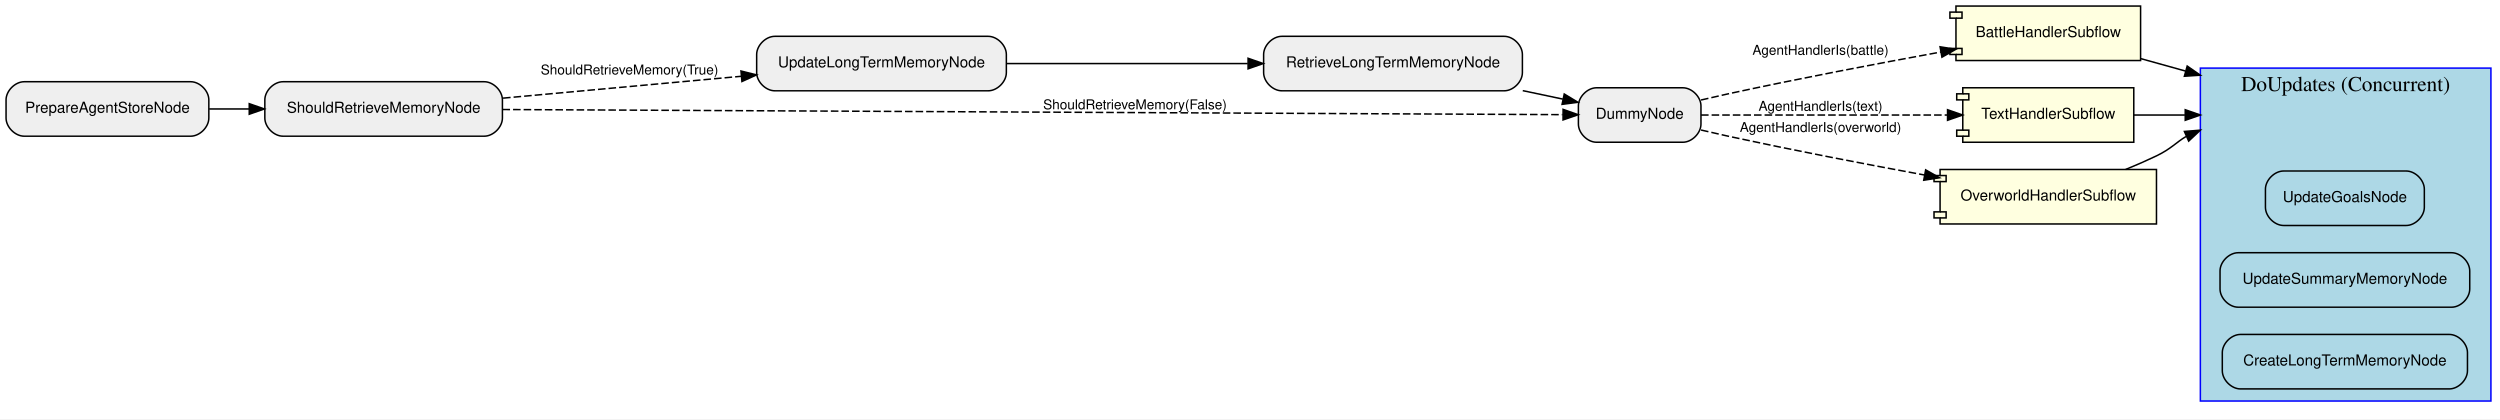
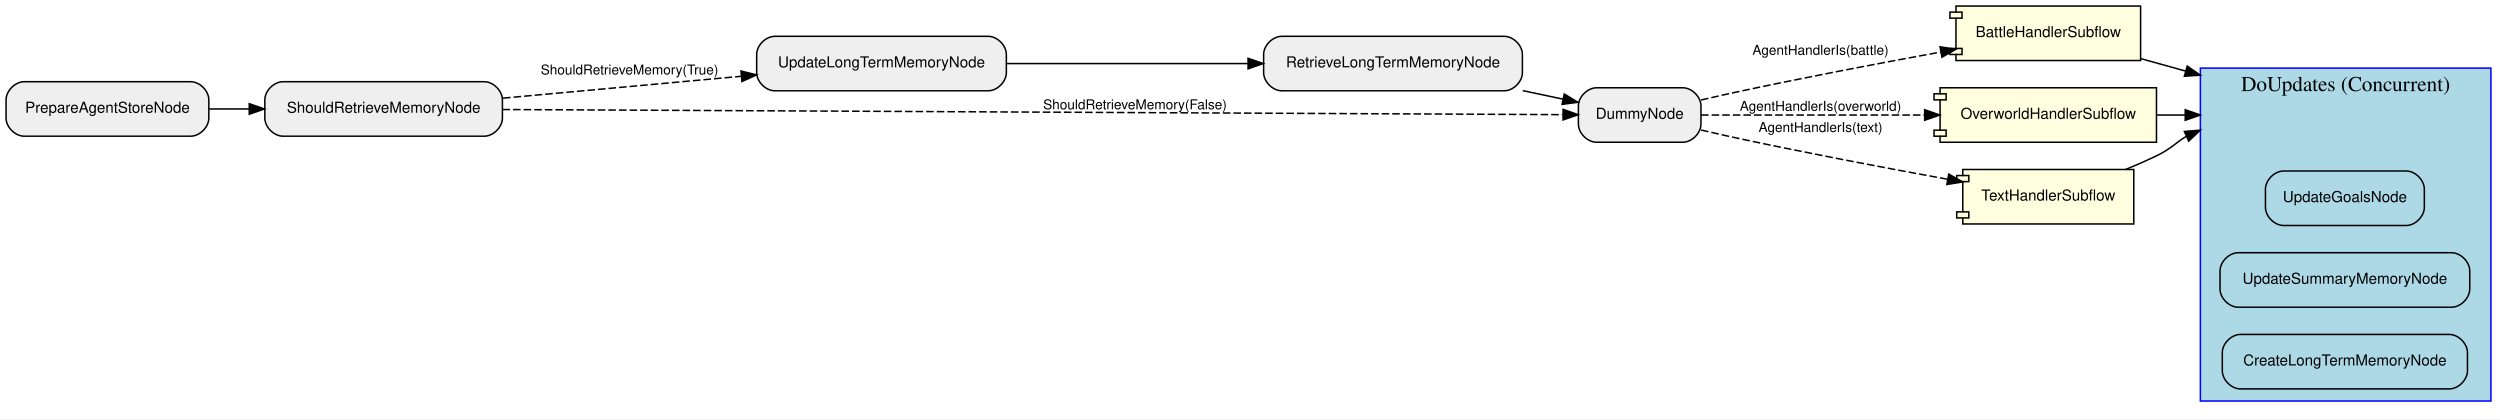
<svg xmlns="http://www.w3.org/2000/svg" width="1652pt" height="277pt" viewBox="0.00 0.00 1652.00 277.00">
  <g id="graph0" class="graph" transform="scale(1 1) rotate(0) translate(4 273)">
    <polygon fill="white" stroke="transparent" points="-4,4 -4,-273 1648,-273 1648,4 -4,4" />
    <g id="clust1" class="cluster">
      <polygon fill="lightblue" stroke="blue" points="1450,-8 1450,-228 1642,-228 1642,-8 1450,-8" />
      <text text-anchor="middle" x="1546" y="-212.8" font-family="Times,serif" font-size="14.00">DoUpdates (Concurrent)</text>
    </g>
    <g id="node3" class="node">
      <path fill="lightblue" stroke="black" d="M1586,-160C1586,-160 1505,-160 1505,-160 1499,-160 1493,-154 1493,-148 1493,-148 1493,-136 1493,-136 1493,-130 1499,-124 1505,-124 1505,-124 1586,-124 1586,-124 1592,-124 1598,-130 1598,-136 1598,-136 1598,-148 1598,-148 1598,-154 1592,-160 1586,-160" />
      <text text-anchor="middle" x="1545.5" y="-139.5" font-family="Helvetica,sans-Serif" font-size="10.00">UpdateGoalsNode</text>
    </g>
    <g id="node4" class="node">
      <path fill="lightblue" stroke="black" d="M1616,-106C1616,-106 1475,-106 1475,-106 1469,-106 1463,-100 1463,-94 1463,-94 1463,-82 1463,-82 1463,-76 1469,-70 1475,-70 1475,-70 1616,-70 1616,-70 1622,-70 1628,-76 1628,-82 1628,-82 1628,-94 1628,-94 1628,-100 1622,-106 1616,-106" />
      <text text-anchor="middle" x="1545.5" y="-85.5" font-family="Helvetica,sans-Serif" font-size="10.00">UpdateSummaryMemoryNode</text>
    </g>
    <g id="node5" class="node">
      <path fill="lightblue" stroke="black" d="M1614.5,-52C1614.5,-52 1476.5,-52 1476.5,-52 1470.5,-52 1464.5,-46 1464.5,-40 1464.5,-40 1464.5,-28 1464.5,-28 1464.5,-22 1470.5,-16 1476.5,-16 1476.5,-16 1614.5,-16 1614.5,-16 1620.5,-16 1626.5,-22 1626.5,-28 1626.5,-28 1626.5,-40 1626.5,-40 1626.5,-46 1620.5,-52 1614.5,-52" />
      <text text-anchor="middle" x="1545.5" y="-31.5" font-family="Helvetica,sans-Serif" font-size="10.00">CreateLongTermMemoryNode</text>
    </g>
    <g id="node6" class="node">
+       <polygon fill="lightyellow" stroke="black" points="1410.5,-269 1288.5,-269 1288.5,-265 1284.5,-265 1284.5,-261 1288.5,-261 1288.5,-241 1284.5,-241 1284.5,-237 1288.5,-237 1288.5,-233 1410.5,-233 1410.5,-269" />
+       <polyline fill="none" stroke="black" points="1288.5,-265 1292.5,-265 1292.5,-261 1288.5,-261 " />
+       <polyline fill="none" stroke="black" points="1288.5,-241 1292.5,-241 1292.5,-237 1288.5,-237 " />
+       <text text-anchor="middle" x="1349.5" y="-248.5" font-family="Helvetica,sans-Serif" font-size="10.00">BattleHandlerSubflow</text>
+     </g>
+     <g id="edge10" class="edge">
+       <path fill="none" stroke="black" d="M1410.55,-234.28C1420.05,-231.64 1430.09,-228.84 1440.25,-226.02" />
+       <polygon fill="black" stroke="black" points="1441.31,-229.36 1450,-223.3 1439.43,-222.61 1441.31,-229.36" />
+     </g>
+     <g id="node7" class="node">
+       <path fill="#efefef" stroke="black" d="M649,-249C649,-249 508,-249 508,-249 502,-249 496,-243 496,-237 496,-237 496,-225 496,-225 496,-219 502,-213 508,-213 508,-213 649,-213 649,-213 655,-213 661,-219 661,-225 661,-225 661,-237 661,-237 661,-243 655,-249 649,-249" />
+       <text text-anchor="middle" x="578.5" y="-228.5" font-family="Helvetica,sans-Serif" font-size="10.00">UpdateLongTermMemoryNode</text>
+     </g>
+     <g id="node9" class="node">
+       <path fill="#efefef" stroke="black" d="M990,-249C990,-249 843,-249 843,-249 837,-249 831,-243 831,-237 831,-237 831,-225 831,-225 831,-219 837,-213 843,-213 843,-213 990,-213 990,-213 996,-213 1002,-219 1002,-225 1002,-225 1002,-237 1002,-237 1002,-243 996,-249 990,-249" />
+       <text text-anchor="middle" x="916.5" y="-228.5" font-family="Helvetica,sans-Serif" font-size="10.00">RetrieveLongTermMemoryNode</text>
+     </g>
+     <g id="edge3" class="edge">
+       <path fill="none" stroke="black" d="M661.27,-231C709.33,-231 770.32,-231 820.52,-231" />
+       <polygon fill="black" stroke="black" points="820.73,-234.5 830.73,-231 820.73,-227.5 820.73,-234.5" />
+     </g>
+     <g id="node8" class="node">
      <path fill="#efefef" stroke="black" d="M122,-219C122,-219 12,-219 12,-219 6,-219 0,-213 0,-207 0,-207 0,-195 0,-195 0,-189 6,-183 12,-183 12,-183 122,-183 122,-183 128,-183 134,-189 134,-195 134,-195 134,-207 134,-207 134,-213 128,-219 122,-219" />
      <text text-anchor="middle" x="67" y="-198.5" font-family="Helvetica,sans-Serif" font-size="10.00">PrepareAgentStoreNode</text>
    </g>
    <g id="node11" class="node">
      <path fill="#efefef" stroke="black" d="M316,-219C316,-219 183,-219 183,-219 177,-219 171,-213 171,-207 171,-207 171,-195 171,-195 171,-189 177,-183 183,-183 183,-183 316,-183 316,-183 322,-183 328,-189 328,-195 328,-195 328,-207 328,-207 328,-213 322,-219 316,-219" />
      <text text-anchor="middle" x="249.5" y="-198.5" font-family="Helvetica,sans-Serif" font-size="10.00">ShouldRetrieveMemoryNode</text>
    </g>
    <g id="edge1" class="edge">
      <path fill="none" stroke="black" d="M134.19,-201C142.81,-201 151.76,-201 160.67,-201" />
      <polygon fill="black" stroke="black" points="160.7,-204.5 170.7,-201 160.7,-197.5 160.7,-204.5" />
    </g>
-     <g id="node7" class="node">
-       <polygon fill="lightyellow" stroke="black" points="1410.5,-269 1288.5,-269 1288.5,-265 1284.5,-265 1284.5,-261 1288.5,-261 1288.5,-241 1284.5,-241 1284.5,-237 1288.5,-237 1288.5,-233 1410.5,-233 1410.5,-269" />
-       <polyline fill="none" stroke="black" points="1288.5,-265 1292.5,-265 1292.5,-261 1288.5,-261 " />
-       <polyline fill="none" stroke="black" points="1288.5,-241 1292.5,-241 1292.5,-237 1288.5,-237 " />
-       <text text-anchor="middle" x="1349.5" y="-248.5" font-family="Helvetica,sans-Serif" font-size="10.00">BattleHandlerSubflow</text>
-     </g>
-     <g id="edge10" class="edge">
-       <path fill="none" stroke="black" d="M1410.55,-234.28C1420.05,-231.64 1430.09,-228.84 1440.25,-226.02" />
-       <polygon fill="black" stroke="black" points="1441.31,-229.36 1450,-223.3 1439.43,-222.61 1441.31,-229.36" />
-     </g>
-     <g id="node8" class="node">
-       <path fill="#efefef" stroke="black" d="M990,-249C990,-249 843,-249 843,-249 837,-249 831,-243 831,-237 831,-237 831,-225 831,-225 831,-219 837,-213 843,-213 843,-213 990,-213 990,-213 996,-213 1002,-219 1002,-225 1002,-225 1002,-237 1002,-237 1002,-243 996,-249 990,-249" />
-       <text text-anchor="middle" x="916.5" y="-228.5" font-family="Helvetica,sans-Serif" font-size="10.00">RetrieveLongTermMemoryNode</text>
-     </g>
-     <g id="node13" class="node">
+     <g id="node10" class="node">
      <path fill="#efefef" stroke="black" d="M1108,-215C1108,-215 1051,-215 1051,-215 1045,-215 1039,-209 1039,-203 1039,-203 1039,-191 1039,-191 1039,-185 1045,-179 1051,-179 1051,-179 1108,-179 1108,-179 1114,-179 1120,-185 1120,-191 1120,-191 1120,-203 1120,-203 1120,-209 1114,-215 1108,-215" />
      <text text-anchor="middle" x="1079.5" y="-194.5" font-family="Helvetica,sans-Serif" font-size="10.00">DummyNode</text>
    </g>
    <g id="edge5" class="edge">
      <path fill="none" stroke="black" d="M1002.24,-213.1C1011.29,-211.19 1020.27,-209.3 1028.71,-207.51" />
      <polygon fill="black" stroke="black" points="1029.66,-210.89 1038.72,-205.4 1028.21,-204.04 1029.66,-210.89" />
    </g>
-     <g id="node9" class="node">
-       <polygon fill="lightyellow" stroke="black" points="1406,-215 1293,-215 1293,-211 1289,-211 1289,-207 1293,-207 1293,-187 1289,-187 1289,-183 1293,-183 1293,-179 1406,-179 1406,-215" />
-       <polyline fill="none" stroke="black" points="1293,-211 1297,-211 1297,-207 1293,-207 " />
-       <polyline fill="none" stroke="black" points="1293,-187 1297,-187 1297,-183 1293,-183 " />
-       <text text-anchor="middle" x="1349.5" y="-194.5" font-family="Helvetica,sans-Serif" font-size="10.00">TextHandlerSubflow</text>
+     <g id="edge7" class="edge">
+       <path fill="none" stroke="black" stroke-dasharray="5,2" d="M1120.03,-206.91C1126.04,-208.33 1132.18,-209.74 1138,-211 1184.69,-221.11 1237.5,-231.14 1278.55,-238.63" />
+       <polygon fill="black" stroke="black" points="1277.99,-242.09 1288.45,-240.43 1279.24,-235.2 1277.99,-242.09" />
+       <text text-anchor="middle" x="1199" y="-236.8" font-family="Helvetica,sans-Serif" font-size="9.00">AgentHandlerIs(battle)</text>
    </g>
-     <g id="edge9" class="edge">
-       <path fill="none" stroke="black" d="M1406.09,-197C1416.73,-197 1428.18,-197 1439.79,-197" />
-       <polygon fill="black" stroke="black" points="1440,-200.5 1450,-197 1440,-193.5 1440,-200.5" />
+     <g id="node12" class="node">
+       <polygon fill="lightyellow" stroke="black" points="1421,-215 1278,-215 1278,-211 1274,-211 1274,-207 1278,-207 1278,-187 1274,-187 1274,-183 1278,-183 1278,-179 1421,-179 1421,-215" />
+       <polyline fill="none" stroke="black" points="1278,-211 1282,-211 1282,-207 1278,-207 " />
+       <polyline fill="none" stroke="black" points="1278,-187 1282,-187 1282,-183 1278,-183 " />
+       <text text-anchor="middle" x="1349.5" y="-194.5" font-family="Helvetica,sans-Serif" font-size="10.00">OverworldHandlerSubflow</text>
    </g>
-     <g id="node10" class="node">
-       <path fill="#efefef" stroke="black" d="M649,-249C649,-249 508,-249 508,-249 502,-249 496,-243 496,-237 496,-237 496,-225 496,-225 496,-219 502,-213 508,-213 508,-213 649,-213 649,-213 655,-213 661,-219 661,-225 661,-225 661,-237 661,-237 661,-243 655,-249 649,-249" />
-       <text text-anchor="middle" x="578.5" y="-228.5" font-family="Helvetica,sans-Serif" font-size="10.00">UpdateLongTermMemoryNode</text>
+     <g id="edge6" class="edge">
+       <path fill="none" stroke="black" stroke-dasharray="5,2" d="M1120.04,-197C1158.72,-197 1218.75,-197 1267.57,-197" />
+       <polygon fill="black" stroke="black" points="1267.8,-200.5 1277.8,-197 1267.8,-193.5 1267.8,-200.5" />
+       <text text-anchor="middle" x="1199" y="-199.8" font-family="Helvetica,sans-Serif" font-size="9.00">AgentHandlerIs(overworld)</text>
    </g>
-     <g id="edge3" class="edge">
-       <path fill="none" stroke="black" d="M661.27,-231C709.33,-231 770.32,-231 820.52,-231" />
-       <polygon fill="black" stroke="black" points="820.73,-234.5 830.73,-231 820.73,-227.5 820.73,-234.5" />
+     <g id="node13" class="node">
+       <polygon fill="lightyellow" stroke="black" points="1406,-161 1293,-161 1293,-157 1289,-157 1289,-153 1293,-153 1293,-133 1289,-133 1289,-129 1293,-129 1293,-125 1406,-125 1406,-161" />
+       <polyline fill="none" stroke="black" points="1293,-157 1297,-157 1297,-153 1293,-153 " />
+       <polyline fill="none" stroke="black" points="1293,-133 1297,-133 1297,-129 1293,-129 " />
+       <text text-anchor="middle" x="1349.5" y="-140.5" font-family="Helvetica,sans-Serif" font-size="10.00">TextHandlerSubflow</text>
+     </g>
+     <g id="edge8" class="edge">
+       <path fill="none" stroke="black" stroke-dasharray="5,2" d="M1120.03,-187.09C1126.04,-185.67 1132.18,-184.26 1138,-183 1186.36,-172.52 1241.31,-162.13 1282.93,-154.57" />
+       <polygon fill="black" stroke="black" points="1283.73,-157.98 1292.94,-152.76 1282.48,-151.09 1283.73,-157.98" />
+       <text text-anchor="middle" x="1199" y="-185.8" font-family="Helvetica,sans-Serif" font-size="9.00">AgentHandlerIs(text)</text>
    </g>
    <g id="edge2" class="edge">
      <path fill="none" stroke="black" stroke-dasharray="5,2" d="M328.41,-208.15C375.68,-212.48 436.26,-218.04 485.83,-222.59" />
      <polygon fill="black" stroke="black" points="485.63,-226.09 495.91,-223.51 486.27,-219.12 485.63,-226.09" />
      <text text-anchor="middle" x="412" y="-223.8" font-family="Helvetica,sans-Serif" font-size="9.00">ShouldRetrieveMemory(True)</text>
    </g>
    <g id="edge4" class="edge">
      <path fill="none" stroke="black" stroke-dasharray="5,2" d="M328.02,-200.63C495.92,-199.81 889.22,-197.91 1028.51,-197.24" />
      <polygon fill="black" stroke="black" points="1028.89,-200.74 1038.87,-197.19 1028.86,-193.74 1028.89,-200.74" />
      <text text-anchor="middle" x="746" y="-200.8" font-family="Helvetica,sans-Serif" font-size="9.00">ShouldRetrieveMemory(False)</text>
    </g>
-     <g id="node12" class="node">
-       <polygon fill="lightyellow" stroke="black" points="1421,-161 1278,-161 1278,-157 1274,-157 1274,-153 1278,-153 1278,-133 1274,-133 1274,-129 1278,-129 1278,-125 1421,-125 1421,-161" />
-       <polyline fill="none" stroke="black" points="1278,-157 1282,-157 1282,-153 1278,-153 " />
-       <polyline fill="none" stroke="black" points="1278,-133 1282,-133 1282,-129 1278,-129 " />
-       <text text-anchor="middle" x="1349.5" y="-140.5" font-family="Helvetica,sans-Serif" font-size="10.00">OverworldHandlerSubflow</text>
+     <g id="edge11" class="edge">
+       <path fill="none" stroke="black" d="M1421.09,-197C1427.26,-197 1433.59,-197 1439.97,-197" />
+       <polygon fill="black" stroke="black" points="1440,-200.5 1450,-197 1440,-193.5 1440,-200.5" />
    </g>
-     <g id="edge11" class="edge">
+     <g id="edge9" class="edge">
      <path fill="none" stroke="black" d="M1400.62,-161.02C1407.54,-163.85 1414.5,-166.88 1421,-170 1430.68,-174.65 1434.09,-178.99 1440.52,-182.79" />
      <polygon fill="black" stroke="black" points="1439.44,-186.14 1450,-187 1442.28,-179.74 1439.44,-186.14" />
    </g>
-     <g id="edge7" class="edge">
-       <path fill="none" stroke="black" stroke-dasharray="5,2" d="M1120.03,-206.91C1126.04,-208.33 1132.18,-209.74 1138,-211 1184.69,-221.11 1237.5,-231.14 1278.55,-238.63" />
-       <polygon fill="black" stroke="black" points="1277.99,-242.09 1288.45,-240.43 1279.24,-235.2 1277.99,-242.09" />
-       <text text-anchor="middle" x="1199" y="-236.8" font-family="Helvetica,sans-Serif" font-size="9.00">AgentHandlerIs(battle)</text>
-     </g>
-     <g id="edge8" class="edge">
-       <path fill="none" stroke="black" stroke-dasharray="5,2" d="M1120.04,-197C1162.82,-197 1231.71,-197 1282.68,-197" />
-       <polygon fill="black" stroke="black" points="1282.94,-200.5 1292.94,-197 1282.94,-193.5 1282.94,-200.5" />
-       <text text-anchor="middle" x="1199" y="-199.8" font-family="Helvetica,sans-Serif" font-size="9.00">AgentHandlerIs(text)</text>
-     </g>
-     <g id="edge6" class="edge">
-       <path fill="none" stroke="black" stroke-dasharray="5,2" d="M1120.03,-187.09C1126.04,-185.67 1132.18,-184.26 1138,-183 1180.64,-173.76 1228.4,-164.59 1267.63,-157.37" />
-       <polygon fill="black" stroke="black" points="1268.47,-160.77 1277.67,-155.53 1267.2,-153.89 1268.47,-160.77" />
-       <text text-anchor="middle" x="1199" y="-185.8" font-family="Helvetica,sans-Serif" font-size="9.00">AgentHandlerIs(overworld)</text>
-     </g>
  </g>
</svg>
